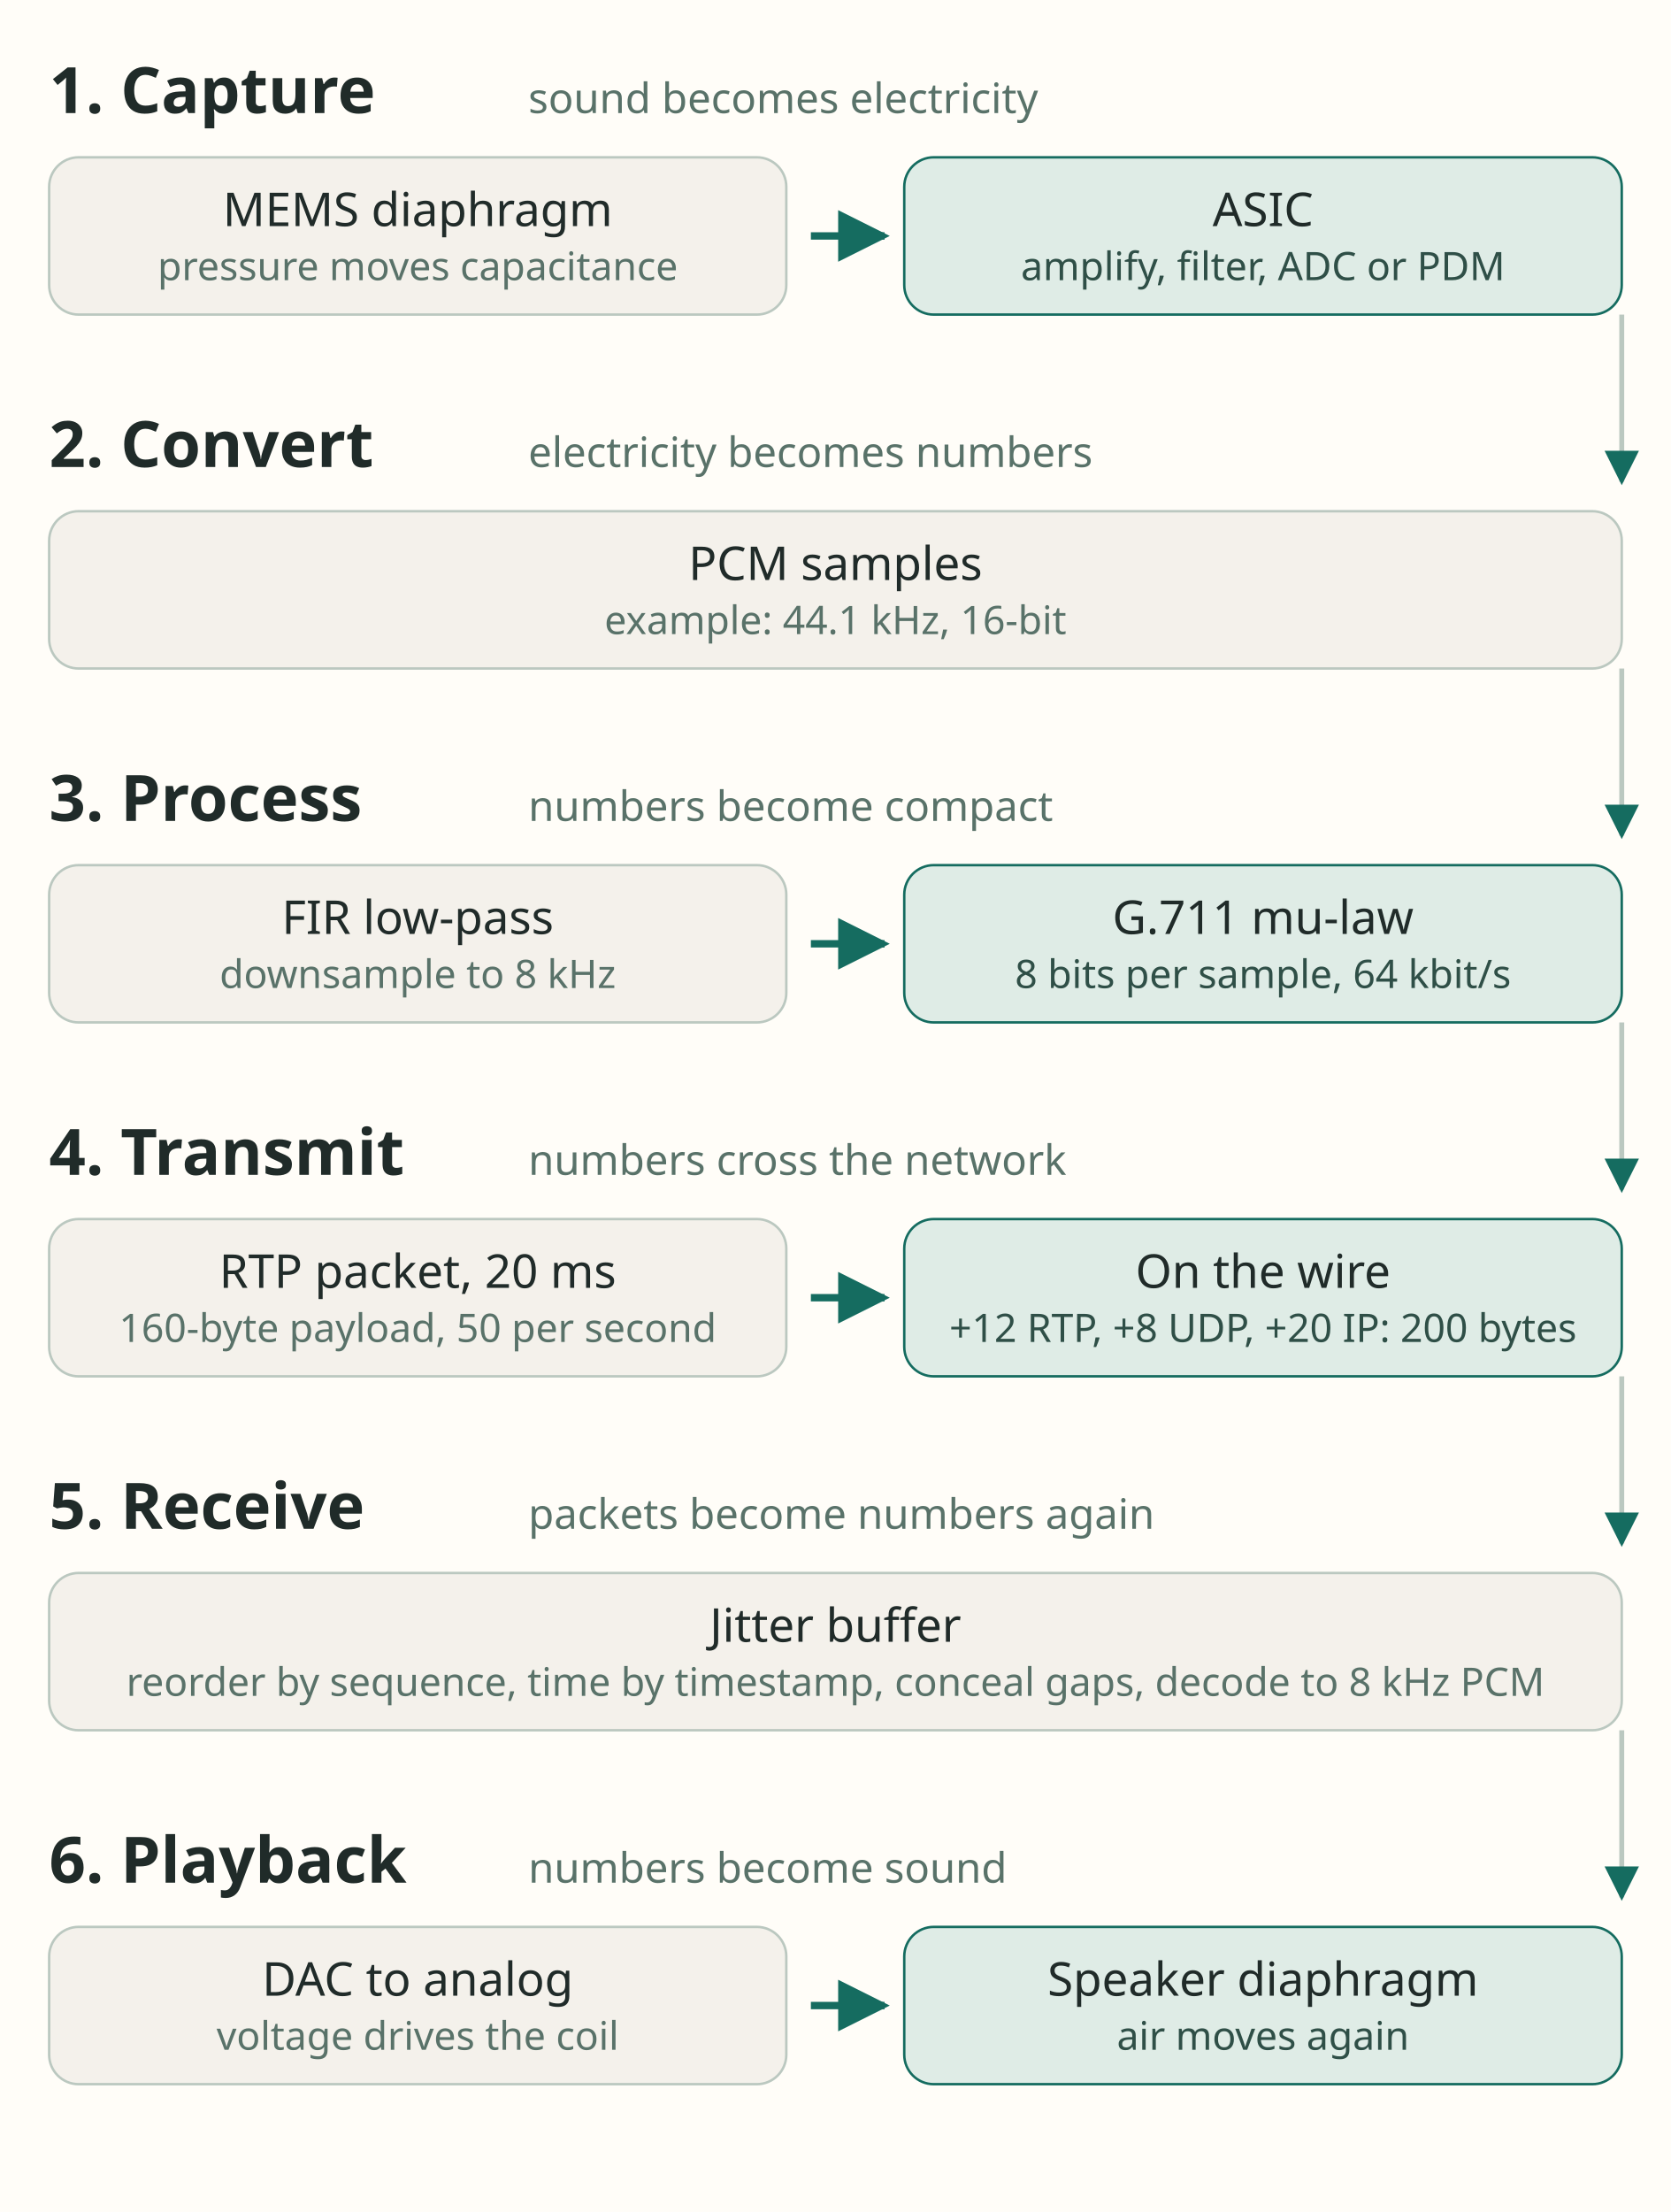
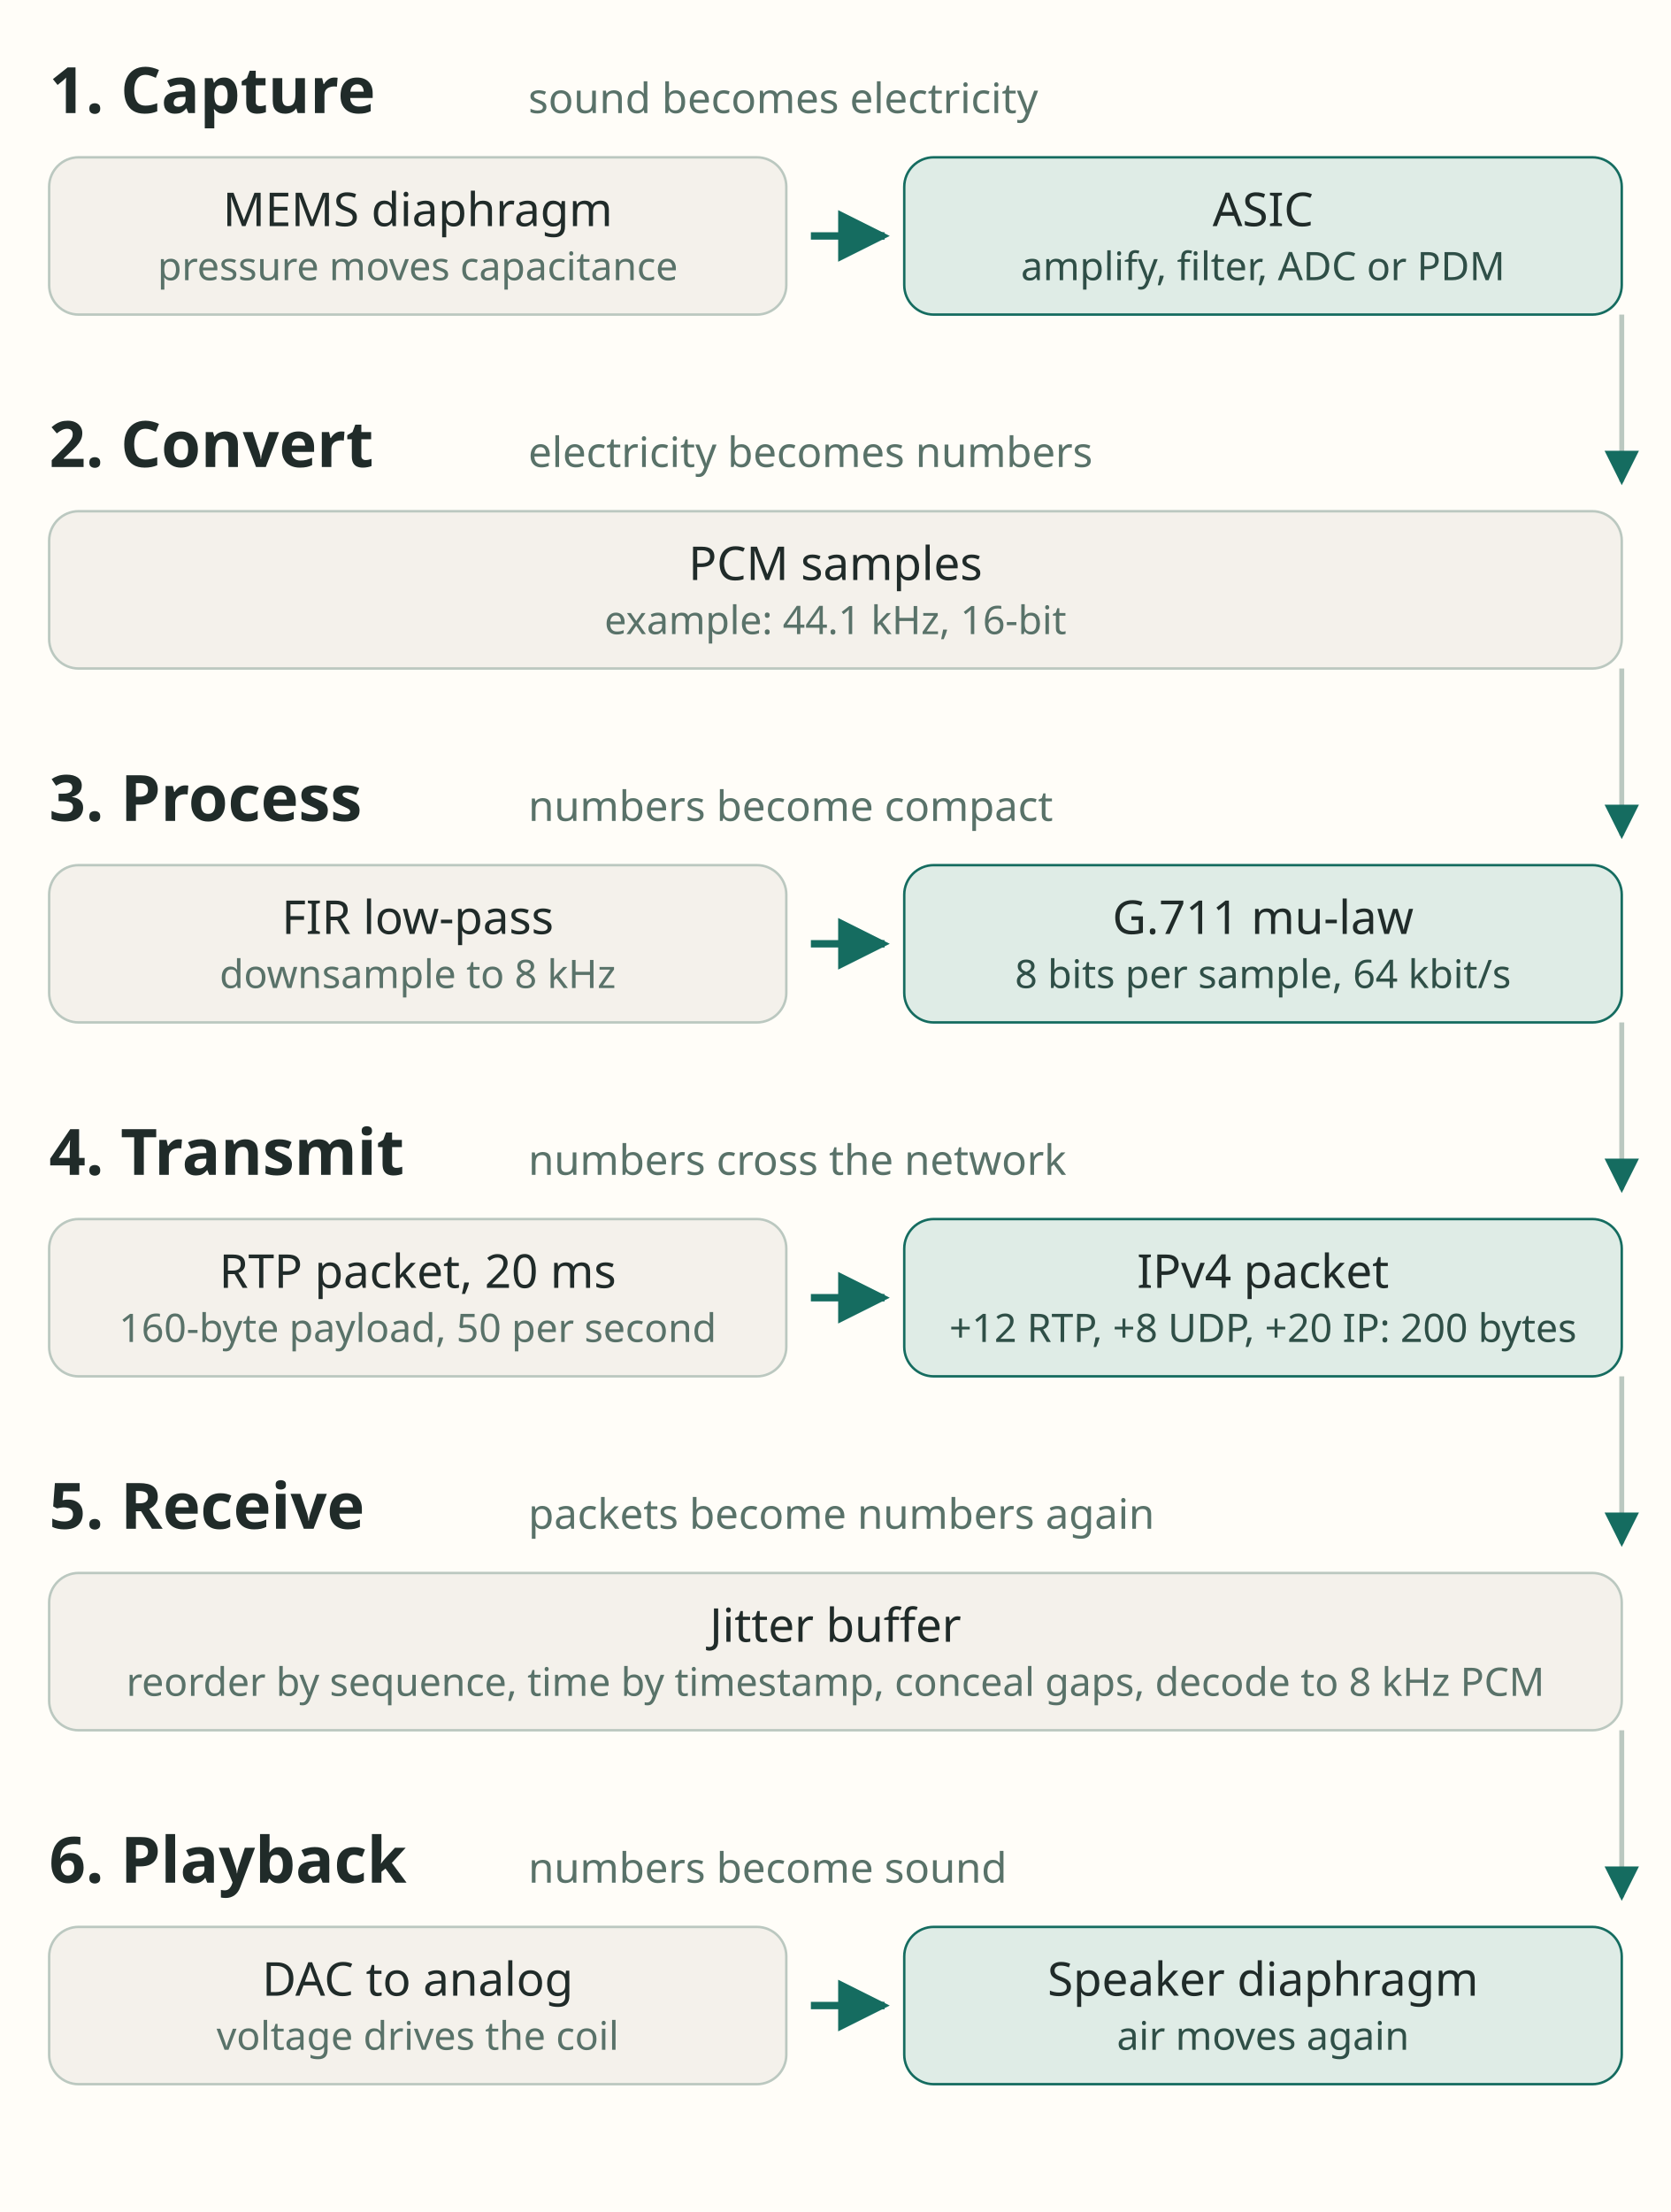
<svg xmlns="http://www.w3.org/2000/svg" viewBox="0 0 680 900" role="img" aria-label="Six stages of voice traveling between two devices, from sound pressure to packets and back">
  <defs>
    <marker id="a" viewBox="0 0 10 10" refX="9" refY="5" markerWidth="7" markerHeight="7" orient="auto-start-reverse">
      <path d="M0 0 L10 5 L0 10 z" fill="#156c60" />
    </marker>
  </defs>
  <rect width="680" height="900" fill="#fffdf8" />
  <g font-family="system-ui,sans-serif" fill="#202b29">
    <text x="20" y="46" font-size="26" font-weight="700">1. Capture</text>
    <text x="215" y="46" font-size="17" fill="#597269">sound becomes electricity</text>
    <rect x="20" y="64" width="300" height="64" rx="12" fill="#f4f1eb" stroke="#bbc8c0" />
    <text x="170" y="92" font-size="19" text-anchor="middle">MEMS diaphragm</text>
    <text x="170" y="114" font-size="16" text-anchor="middle" fill="#597269">pressure moves capacitance</text>
    <path d="M330 96 h30" stroke="#156c60" stroke-width="3" marker-end="url(#a)" />
    <rect x="368" y="64" width="292" height="64" rx="12" fill="#dfece6" stroke="#156c60" />
    <text x="514" y="92" font-size="19" text-anchor="middle">ASIC</text>
    <text x="514" y="114" font-size="16" text-anchor="middle" fill="#2f4f47">amplify, filter, ADC or PDM</text>
    <text x="20" y="190" font-size="26" font-weight="700">2. Convert</text>
    <text x="215" y="190" font-size="17" fill="#597269">electricity becomes numbers</text>
    <rect x="20" y="208" width="640" height="64" rx="12" fill="#f4f1eb" stroke="#bbc8c0" />
    <text x="340" y="236" font-size="19" text-anchor="middle">PCM samples</text>
    <text x="340" y="258" font-size="16" text-anchor="middle" fill="#597269">example: 44.1 kHz, 16-bit</text>
    <text x="20" y="334" font-size="26" font-weight="700">3. Process</text>
    <text x="215" y="334" font-size="17" fill="#597269">numbers become compact</text>
    <rect x="20" y="352" width="300" height="64" rx="12" fill="#f4f1eb" stroke="#bbc8c0" />
    <text x="170" y="380" font-size="19" text-anchor="middle">FIR low-pass</text>
    <text x="170" y="402" font-size="16" text-anchor="middle" fill="#597269">downsample to 8 kHz</text>
    <path d="M330 384 h30" stroke="#156c60" stroke-width="3" marker-end="url(#a)" />
    <rect x="368" y="352" width="292" height="64" rx="12" fill="#dfece6" stroke="#156c60" />
    <text x="514" y="380" font-size="19" text-anchor="middle">G.711 mu-law</text>
    <text x="514" y="402" font-size="16" text-anchor="middle" fill="#2f4f47">8 bits per sample, 64 kbit/s</text>
    <text x="20" y="478" font-size="26" font-weight="700">4. Transmit</text>
    <text x="215" y="478" font-size="17" fill="#597269">numbers cross the network</text>
    <rect x="20" y="496" width="300" height="64" rx="12" fill="#f4f1eb" stroke="#bbc8c0" />
    <text x="170" y="524" font-size="19" text-anchor="middle">RTP packet, 20 ms</text>
    <text x="170" y="546" font-size="16" text-anchor="middle" fill="#597269">160-byte payload, 50 per second</text>
    <path d="M330 528 h30" stroke="#156c60" stroke-width="3" marker-end="url(#a)" />
    <rect x="368" y="496" width="292" height="64" rx="12" fill="#dfece6" stroke="#156c60" />
-     <text x="514" y="524" font-size="19" text-anchor="middle">On the wire</text>
+     <text x="514" y="524" font-size="19" text-anchor="middle">IPv4 packet</text>
    <text x="514" y="546" font-size="16" text-anchor="middle" fill="#2f4f47">+12 RTP, +8 UDP, +20 IP: 200 bytes</text>
    <text x="20" y="622" font-size="26" font-weight="700">5. Receive</text>
    <text x="215" y="622" font-size="17" fill="#597269">packets become numbers again</text>
    <rect x="20" y="640" width="640" height="64" rx="12" fill="#f4f1eb" stroke="#bbc8c0" />
    <text x="340" y="668" font-size="19" text-anchor="middle">Jitter buffer</text>
    <text x="340" y="690" font-size="16" text-anchor="middle" fill="#597269">reorder by sequence, time by timestamp, conceal gaps, decode to 8 kHz PCM</text>
    <text x="20" y="766" font-size="26" font-weight="700">6. Playback</text>
    <text x="215" y="766" font-size="17" fill="#597269">numbers become sound</text>
    <rect x="20" y="784" width="300" height="64" rx="12" fill="#f4f1eb" stroke="#bbc8c0" />
    <text x="170" y="812" font-size="19" text-anchor="middle">DAC to analog</text>
    <text x="170" y="834" font-size="16" text-anchor="middle" fill="#597269">voltage drives the coil</text>
    <path d="M330 816 h30" stroke="#156c60" stroke-width="3" marker-end="url(#a)" />
    <rect x="368" y="784" width="292" height="64" rx="12" fill="#dfece6" stroke="#156c60" />
    <text x="514" y="812" font-size="19" text-anchor="middle">Speaker diaphragm</text>
    <text x="514" y="834" font-size="16" text-anchor="middle" fill="#2f4f47">air moves again</text>
    <path d="M660 128 v 68" stroke="#bbc8c0" stroke-width="2" marker-end="url(#a)" />
    <path d="M660 272 v 68" stroke="#bbc8c0" stroke-width="2" marker-end="url(#a)" />
    <path d="M660 416 v 68" stroke="#bbc8c0" stroke-width="2" marker-end="url(#a)" />
    <path d="M660 560 v 68" stroke="#bbc8c0" stroke-width="2" marker-end="url(#a)" />
    <path d="M660 704 v 68" stroke="#bbc8c0" stroke-width="2" marker-end="url(#a)" />
  </g>
</svg>
